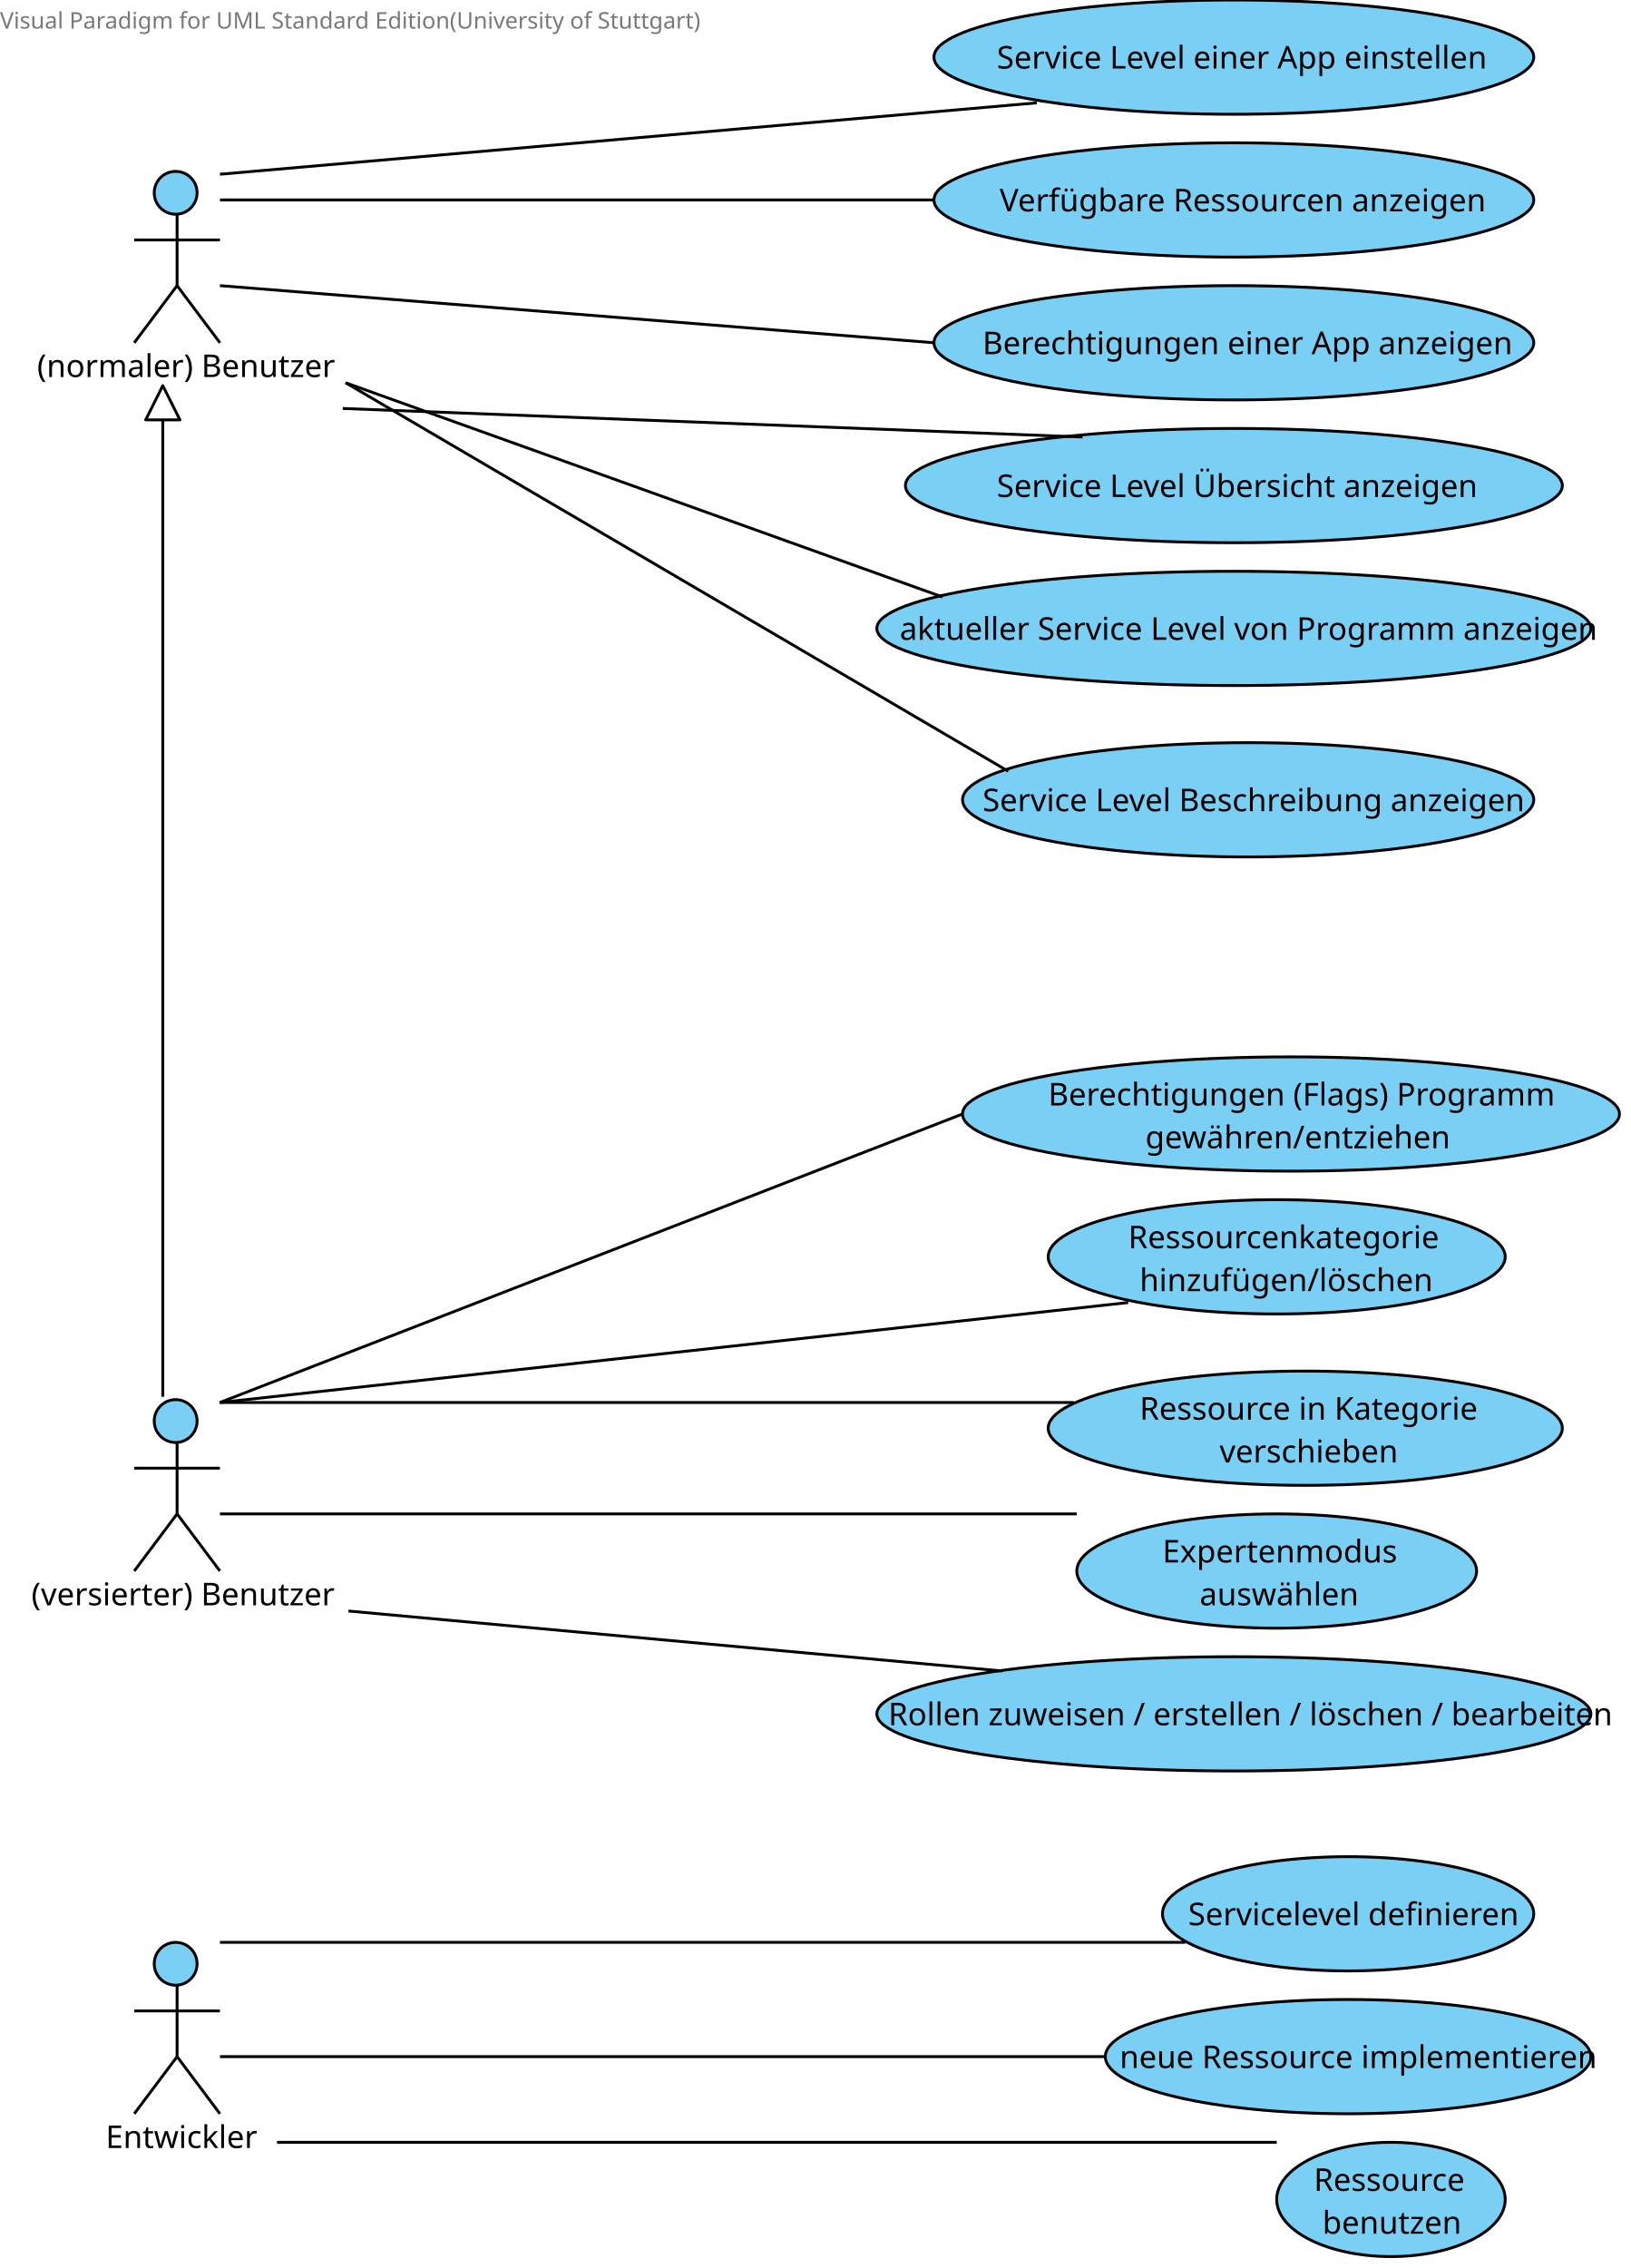
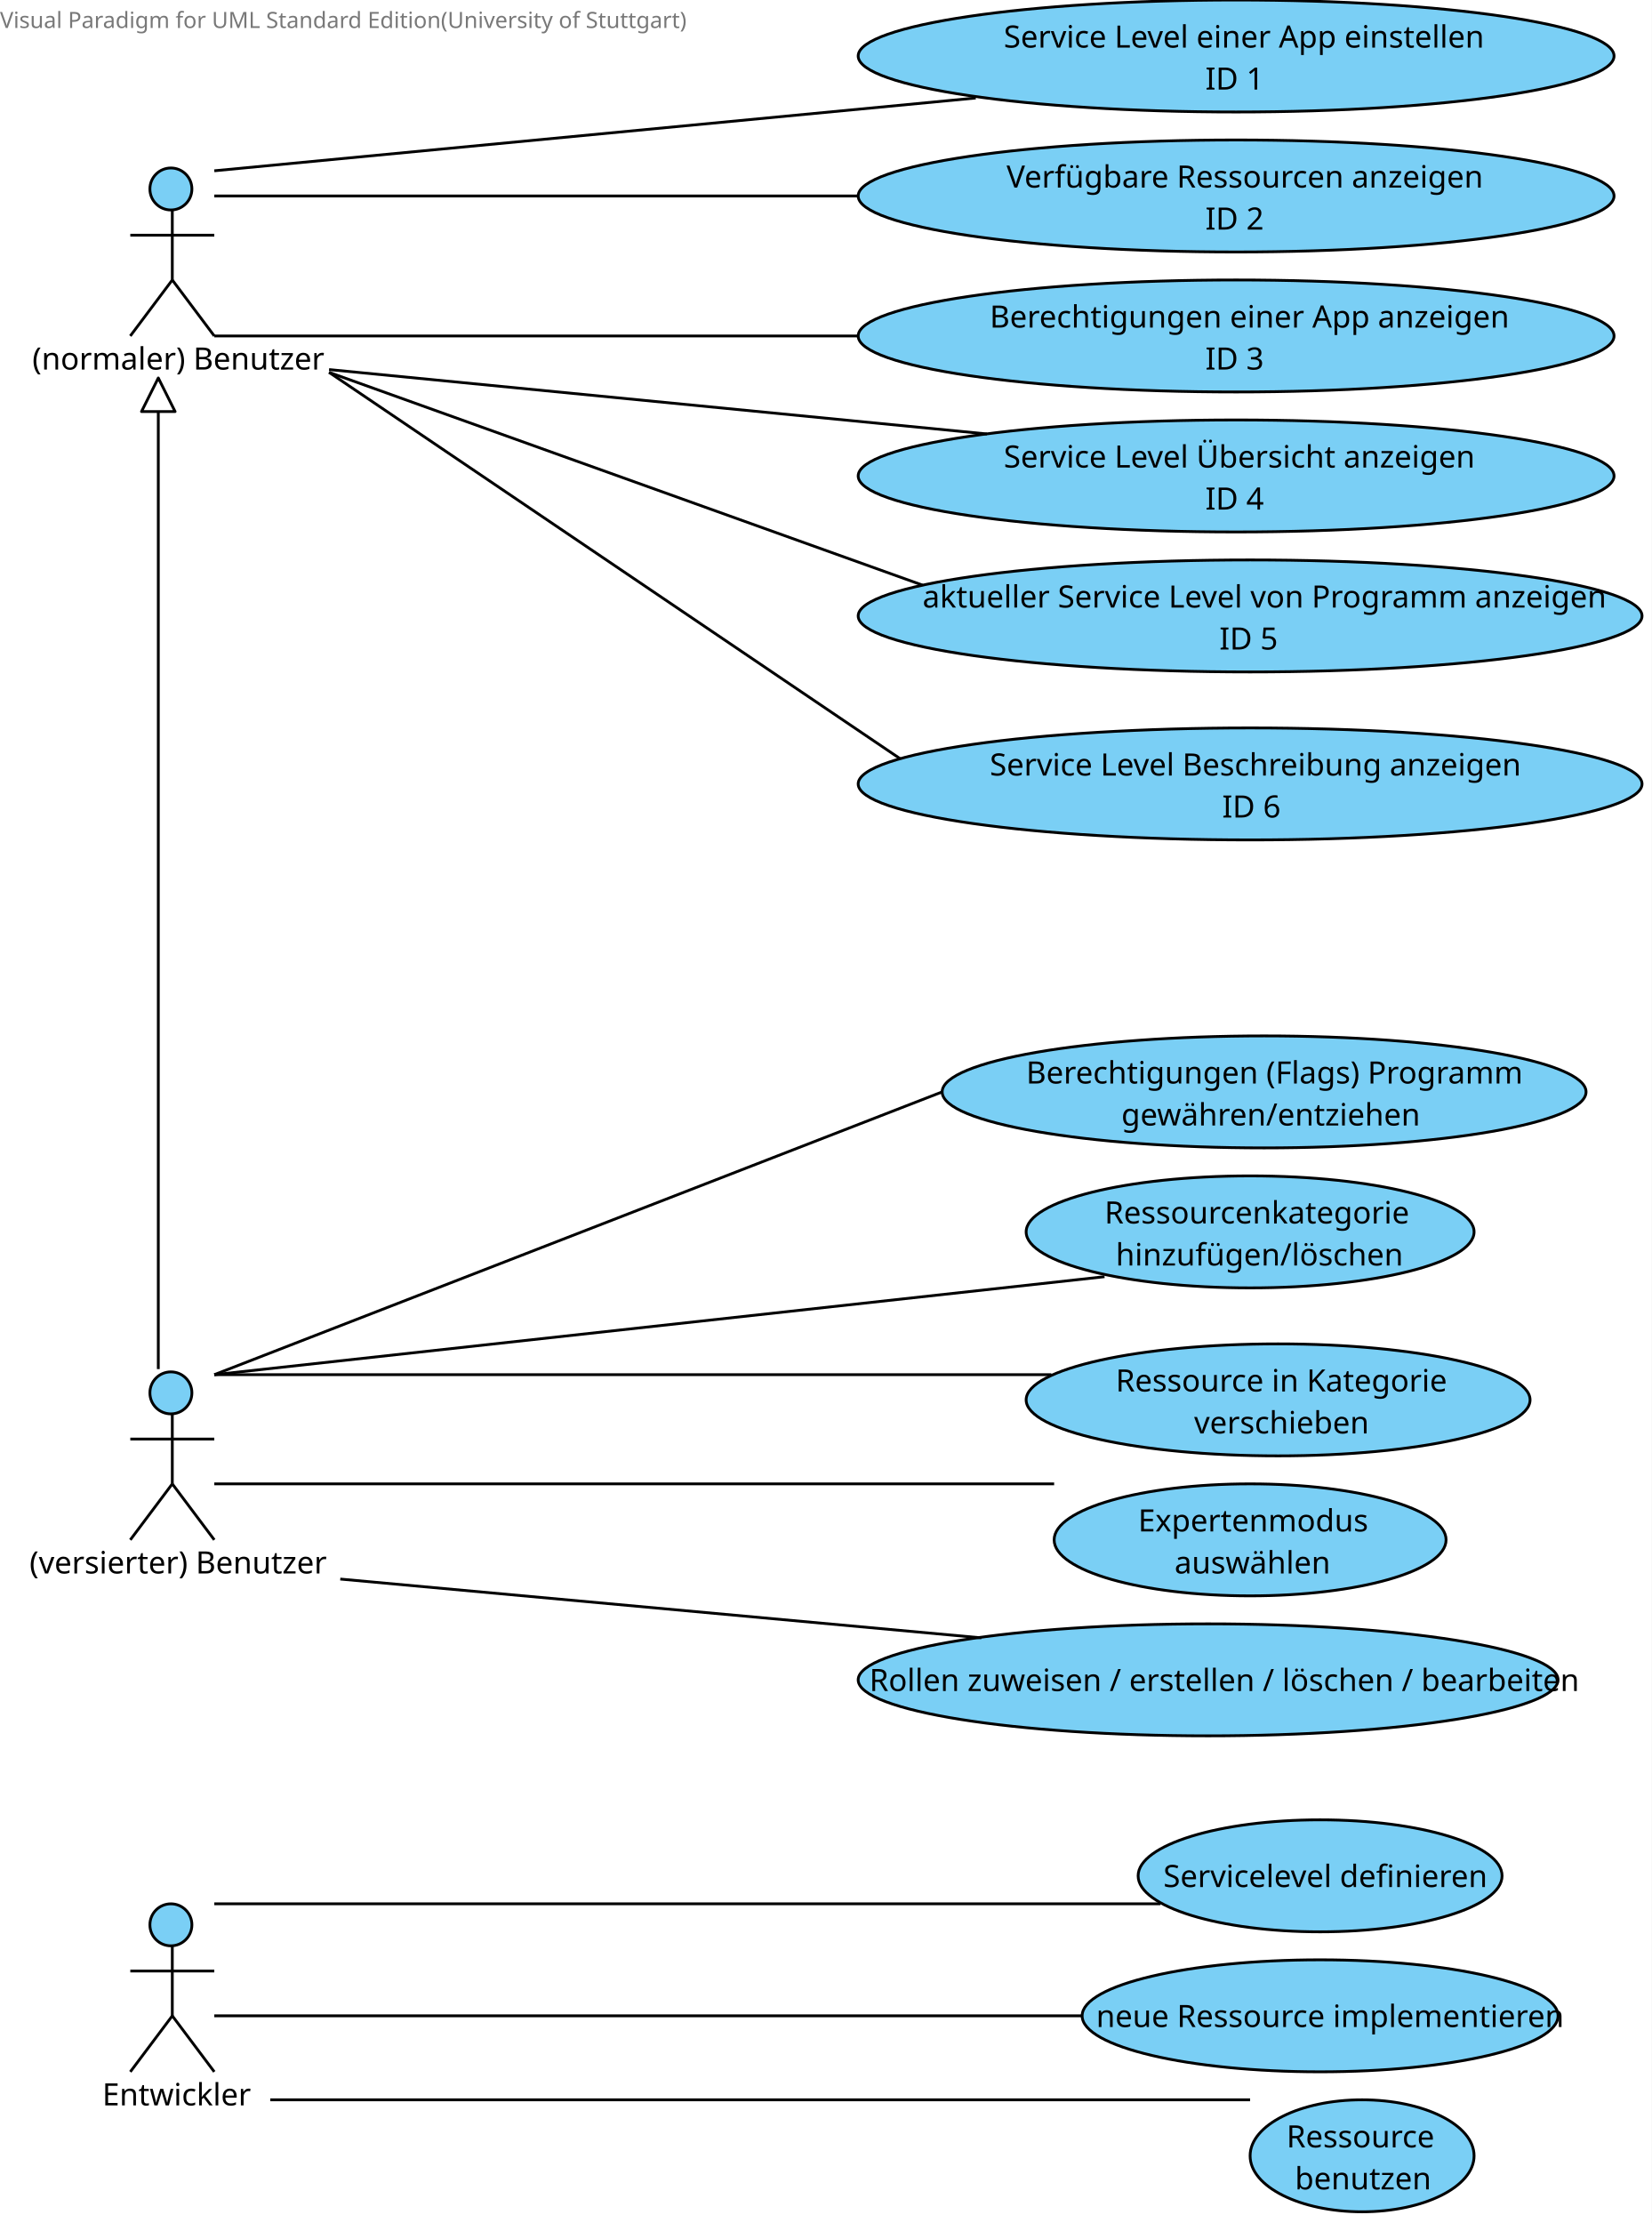
- <svg xmlns="http://www.w3.org/2000/svg" fill-opacity="0" color-rendering="auto" color-interpolation="auto" stroke="rgb(0,0,0)" text-rendering="auto" stroke-linecap="square" width="571" stroke-miterlimit="10" stroke-opacity="0" shape-rendering="auto" fill="rgb(0,0,0)" stroke-dasharray="none" font-weight="normal" stroke-width="1" height="794" font-family="'Dialog'" font-style="normal" stroke-linejoin="miter" font-size="12" stroke-dashoffset="0" image-rendering="auto">
+ <svg xmlns="http://www.w3.org/2000/svg" fill-opacity="0" color-rendering="auto" color-interpolation="auto" stroke="rgb(0,0,0)" text-rendering="auto" stroke-linecap="square" width="590" stroke-miterlimit="10" stroke-opacity="0" shape-rendering="auto" fill="rgb(0,0,0)" stroke-dasharray="none" font-weight="normal" stroke-width="1" height="794" font-family="'Dialog'" font-style="normal" stroke-linejoin="miter" font-size="12" stroke-dashoffset="0" image-rendering="auto">
  <defs id="genericDefs" />
  <g>
    <defs id="defs1">
      <clipPath clipPathUnits="userSpaceOnUse" id="clipPath1">
        <path d="M-7 -7 L41 -7 L41 71 L-7 71 L-7 -7 Z" />
      </clipPath>
      <clipPath clipPathUnits="userSpaceOnUse" id="clipPath2">
        <path d="M-7 -7 L241 -7 L241 51 L-7 51 L-7 -7 Z" />
      </clipPath>
      <clipPath clipPathUnits="userSpaceOnUse" id="clipPath3">
-         <path d="M-7 -7 L221 -7 L221 51 L-7 51 L-7 -7 Z" />
+         <path d="M-7 -7 L281 -7 L281 51 L-7 51 L-7 -7 Z" />
      </clipPath>
      <clipPath clipPathUnits="userSpaceOnUse" id="clipPath4">
        <path d="M-7 -7 L171 -7 L171 51 L-7 51 L-7 -7 Z" />
      </clipPath>
      <clipPath clipPathUnits="userSpaceOnUse" id="clipPath5">
        <path d="M-7 -7 L191 -7 L191 51 L-7 51 L-7 -7 Z" />
      </clipPath>
      <clipPath clipPathUnits="userSpaceOnUse" id="clipPath6">
        <path d="M-7 -7 L141 -7 L141 51 L-7 51 L-7 -7 Z" />
      </clipPath>
      <clipPath clipPathUnits="userSpaceOnUse" id="clipPath7">
        <path d="M-7 -7 L181 -7 L181 51 L-7 51 L-7 -7 Z" />
      </clipPath>
      <clipPath clipPathUnits="userSpaceOnUse" id="clipPath8">
        <path d="M-7 -7 L91 -7 L91 51 L-7 51 L-7 -7 Z" />
      </clipPath>
      <clipPath clipPathUnits="userSpaceOnUse" id="clipPath9">
        <path d="M-7 -7 L151 -7 L151 51 L-7 51 L-7 -7 Z" />
      </clipPath>
      <clipPath clipPathUnits="userSpaceOnUse" id="clipPath10">
        <path d="M-7 -7 L261 -7 L261 51 L-7 51 L-7 -7 Z" />
      </clipPath>
      <clipPath clipPathUnits="userSpaceOnUse" id="clipPath11">
-         <path d="M-7 -7 L211 -7 L211 51 L-7 51 L-7 -7 Z" />
+         <path d="M-7 -7 L291 -7 L291 51 L-7 51 L-7 -7 Z" />
      </clipPath>
      <clipPath clipPathUnits="userSpaceOnUse" id="clipPath12">
-         <path d="M-200 -40 L400 -40 L400 80 L-200 80 L-200 -40 Z" />
+         <path d="M-280 -40 L560 -40 L560 80 L-280 80 L-280 -40 Z" />
      </clipPath>
      <clipPath clipPathUnits="userSpaceOnUse" id="clipPath13">
        <path d="M-250 -40 L500 -40 L500 80 L-250 80 L-250 -40 Z" />
      </clipPath>
      <clipPath clipPathUnits="userSpaceOnUse" id="clipPath14">
-         <path d="M-210 -40 L420 -40 L420 80 L-210 80 L-210 -40 Z" />
+         <path d="M-270 -40 L540 -40 L540 80 L-270 80 L-270 -40 Z" />
      </clipPath>
      <clipPath clipPathUnits="userSpaceOnUse" id="clipPath15">
        <path d="M-140 -40 L280 -40 L280 80 L-140 80 L-140 -40 Z" />
      </clipPath>
      <clipPath clipPathUnits="userSpaceOnUse" id="clipPath16">
        <path d="M-80 -40 L160 -40 L160 80 L-80 80 L-80 -40 Z" />
      </clipPath>
      <clipPath clipPathUnits="userSpaceOnUse" id="clipPath17">
        <path d="M-170 -40 L340 -40 L340 80 L-170 80 L-170 -40 Z" />
      </clipPath>
      <clipPath clipPathUnits="userSpaceOnUse" id="clipPath18">
        <path d="M-130 -40 L260 -40 L260 80 L-130 80 L-130 -40 Z" />
      </clipPath>
      <clipPath clipPathUnits="userSpaceOnUse" id="clipPath19">
        <path d="M-180 -40 L360 -40 L360 80 L-180 80 L-180 -40 Z" />
      </clipPath>
      <clipPath clipPathUnits="userSpaceOnUse" id="clipPath20">
        <path d="M-160 -40 L320 -40 L320 80 L-160 80 L-160 -40 Z" />
      </clipPath>
      <clipPath clipPathUnits="userSpaceOnUse" id="clipPath21">
        <path d="M-230 -40 L460 -40 L460 80 L-230 80 L-230 -40 Z" />
      </clipPath>
      <clipPath clipPathUnits="userSpaceOnUse" id="clipPath22">
        <path d="M-120 -15 L240 -15 L240 30 L-120 30 L-120 -15 Z" />
      </clipPath>
      <clipPath clipPathUnits="userSpaceOnUse" id="clipPath23">
        <path d="M-70 -15 L140 -15 L140 30 L-70 30 L-70 -15 Z" />
      </clipPath>
      <clipPath clipPathUnits="userSpaceOnUse" id="clipPath24">
        <path d="M-116 -15 L232 -15 L232 30 L-116 30 L-116 -15 Z" />
      </clipPath>
      <clipPath clipPathUnits="userSpaceOnUse" id="clipPath25">
        <path d="M0 0 L364 0 L364 205 L0 205 L0 0 Z" />
      </clipPath>
      <clipPath clipPathUnits="userSpaceOnUse" id="clipPath26">
-         <path d="M0 0 L354 0 L354 124 L0 124 L0 0 Z" />
+         <path d="M0 0 L324 0 L324 95 L0 95 L0 0 Z" />
      </clipPath>
      <clipPath clipPathUnits="userSpaceOnUse" id="clipPath27">
-         <path d="M0 0 L429 0 L429 181 L0 181 L0 0 Z" />
+         <path d="M0 0 L329 0 L329 118 L0 118 L0 0 Z" />
      </clipPath>
      <clipPath clipPathUnits="userSpaceOnUse" id="clipPath28">
        <path d="M0 0 L422 0 L422 139 L0 139 L0 0 Z" />
      </clipPath>
      <clipPath clipPathUnits="userSpaceOnUse" id="clipPath29">
        <path d="M0 0 L403 0 L403 104 L0 104 L0 0 Z" />
      </clipPath>
      <clipPath clipPathUnits="userSpaceOnUse" id="clipPath30">
        <path d="M0 0 L442 0 L442 104 L0 104 L0 0 Z" />
      </clipPath>
      <clipPath clipPathUnits="userSpaceOnUse" id="clipPath31">
        <path d="M0 0 L414 0 L414 104 L0 104 L0 0 Z" />
      </clipPath>
      <clipPath clipPathUnits="userSpaceOnUse" id="clipPath32">
        <path d="M0 0 L454 0 L454 104 L0 104 L0 0 Z" />
      </clipPath>
      <clipPath clipPathUnits="userSpaceOnUse" id="clipPath33">
        <path d="M0 0 L404 0 L404 104 L0 104 L0 0 Z" />
      </clipPath>
      <clipPath clipPathUnits="userSpaceOnUse" id="clipPath34">
-         <path d="M0 0 L390 0 L390 129 L0 129 L0 0 Z" />
+         <path d="M0 0 L367 0 L367 120 L0 120 L0 0 Z" />
      </clipPath>
      <clipPath clipPathUnits="userSpaceOnUse" id="clipPath35">
-         <path d="M0 0 L354 0 L354 104 L0 104 L0 0 Z" />
+         <path d="M0 0 L325 0 L325 95 L0 95 L0 0 Z" />
      </clipPath>
      <clipPath clipPathUnits="userSpaceOnUse" id="clipPath36">
        <path d="M0 0 L333 0 L333 125 L0 125 L0 0 Z" />
      </clipPath>
      <clipPath clipPathUnits="userSpaceOnUse" id="clipPath37">
        <path d="M0 0 L104 0 L104 458 L0 458 L0 0 Z" />
      </clipPath>
      <clipPath clipPathUnits="userSpaceOnUse" id="clipPath38">
-         <path d="M0 0 L313 0 L313 179 L0 179 L0 0 Z" />
+         <path d="M0 0 L307 0 L307 170 L0 170 L0 0 Z" />
      </clipPath>
      <clipPath clipPathUnits="userSpaceOnUse" id="clipPath39">
-         <path d="M0 0 L336 0 L336 240 L0 240 L0 0 Z" />
+         <path d="M0 0 L299 0 L299 232 L0 232 L0 0 Z" />
      </clipPath>
    </defs>
    <g fill="white" text-rendering="geometricPrecision" fill-opacity="1" stroke-opacity="1" stroke="white">
-       <rect x="0" width="571" height="794" y="0" stroke="none" />
-     </g>
-     <g font-size="11" transform="translate(47,60)" fill-opacity="1" fill="rgb(122,207,245)" text-rendering="geometricPrecision" font-family="sans-serif" stroke="rgb(122,207,245)" stroke-opacity="1">
+       <rect x="0" width="590" height="794" y="0" stroke="none" />
+     </g>
+     <g font-size="11" transform="translate(46.5455,60)" fill-opacity="1" fill="rgb(122,207,245)" text-rendering="geometricPrecision" font-family="sans-serif" stroke="rgb(122,207,245)" stroke-opacity="1">
      <circle r="7.5" clip-path="url(#clipPath1)" cx="14.5" cy="7.5" stroke="none" />
    </g>
-     <g font-size="11" stroke-linecap="butt" transform="translate(47,60)" fill-opacity="1" fill="black" text-rendering="geometricPrecision" font-family="sans-serif" stroke-linejoin="round" stroke="black" stroke-opacity="1" stroke-miterlimit="0">
+     <g font-size="11" stroke-linecap="butt" transform="translate(46.5455,60)" fill-opacity="1" fill="black" text-rendering="geometricPrecision" font-family="sans-serif" stroke-linejoin="round" stroke="black" stroke-opacity="1" stroke-miterlimit="0">
      <circle fill="none" r="7.5" clip-path="url(#clipPath1)" cx="14.5" cy="7.5" />
      <line y2="40" fill="none" x1="15" clip-path="url(#clipPath1)" x2="15" y1="15" />
      <line y2="24" fill="none" x1="0" clip-path="url(#clipPath1)" x2="30" y1="24" />
      <line y2="60" fill="none" x1="15" clip-path="url(#clipPath1)" x2="0" y1="40" />
      <line y2="60" fill="none" x1="15" clip-path="url(#clipPath1)" x2="30" y1="40" />
    </g>
-     <g font-size="11" transform="translate(47,680)" fill-opacity="1" fill="rgb(122,207,245)" text-rendering="geometricPrecision" font-family="sans-serif" stroke="rgb(122,207,245)" stroke-opacity="1">
+     <g font-size="11" transform="translate(46.5455,680)" fill-opacity="1" fill="rgb(122,207,245)" text-rendering="geometricPrecision" font-family="sans-serif" stroke="rgb(122,207,245)" stroke-opacity="1">
      <circle r="7.5" clip-path="url(#clipPath1)" cx="14.5" cy="7.5" stroke="none" />
    </g>
-     <g font-size="11" stroke-linecap="butt" transform="translate(47,680)" fill-opacity="1" fill="black" text-rendering="geometricPrecision" font-family="sans-serif" stroke-linejoin="round" stroke="black" stroke-opacity="1" stroke-miterlimit="0">
+     <g font-size="11" stroke-linecap="butt" transform="translate(46.5455,680)" fill-opacity="1" fill="black" text-rendering="geometricPrecision" font-family="sans-serif" stroke-linejoin="round" stroke="black" stroke-opacity="1" stroke-miterlimit="0">
      <circle fill="none" r="7.5" clip-path="url(#clipPath1)" cx="14.5" cy="7.5" />
      <line y2="40" fill="none" x1="15" clip-path="url(#clipPath1)" x2="15" y1="15" />
      <line y2="24" fill="none" x1="0" clip-path="url(#clipPath1)" x2="30" y1="24" />
      <line y2="60" fill="none" x1="15" clip-path="url(#clipPath1)" x2="0" y1="40" />
      <line y2="60" fill="none" x1="15" clip-path="url(#clipPath1)" x2="30" y1="40" />
    </g>
-     <g font-size="11" transform="translate(47,490)" fill-opacity="1" fill="rgb(122,207,245)" text-rendering="geometricPrecision" font-family="sans-serif" stroke="rgb(122,207,245)" stroke-opacity="1">
+     <g font-size="11" transform="translate(46.5455,490)" fill-opacity="1" fill="rgb(122,207,245)" text-rendering="geometricPrecision" font-family="sans-serif" stroke="rgb(122,207,245)" stroke-opacity="1">
      <circle r="7.5" clip-path="url(#clipPath1)" cx="14.5" cy="7.5" stroke="none" />
    </g>
-     <g font-size="11" stroke-linecap="butt" transform="translate(47,490)" fill-opacity="1" fill="black" text-rendering="geometricPrecision" font-family="sans-serif" stroke-linejoin="round" stroke="black" stroke-opacity="1" stroke-miterlimit="0">
+     <g font-size="11" stroke-linecap="butt" transform="translate(46.5455,490)" fill-opacity="1" fill="black" text-rendering="geometricPrecision" font-family="sans-serif" stroke-linejoin="round" stroke="black" stroke-opacity="1" stroke-miterlimit="0">
      <circle fill="none" r="7.5" clip-path="url(#clipPath1)" cx="14.5" cy="7.5" />
      <line y2="40" fill="none" x1="15" clip-path="url(#clipPath1)" x2="15" y1="15" />
      <line y2="24" fill="none" x1="0" clip-path="url(#clipPath1)" x2="30" y1="24" />
      <line y2="60" fill="none" x1="15" clip-path="url(#clipPath1)" x2="0" y1="40" />
      <line y2="60" fill="none" x1="15" clip-path="url(#clipPath1)" x2="30" y1="40" />
    </g>
-     <g font-size="11" transform="translate(337,370)" fill-opacity="1" fill="rgb(122,207,245)" text-rendering="geometricPrecision" font-family="sans-serif" stroke="rgb(122,207,245)" stroke-opacity="1">
+     <g font-size="11" transform="translate(336.5455,370)" fill-opacity="1" fill="rgb(122,207,245)" text-rendering="geometricPrecision" font-family="sans-serif" stroke="rgb(122,207,245)" stroke-opacity="1">
      <ellipse rx="115" ry="20" clip-path="url(#clipPath2)" cx="115" cy="20" stroke="none" />
    </g>
-     <g font-size="11" stroke-linecap="butt" transform="translate(337,370)" fill-opacity="1" fill="black" text-rendering="geometricPrecision" font-family="sans-serif" stroke-linejoin="round" stroke="black" stroke-opacity="1" stroke-miterlimit="0">
+     <g font-size="11" stroke-linecap="butt" transform="translate(336.5455,370)" fill-opacity="1" fill="black" text-rendering="geometricPrecision" font-family="sans-serif" stroke-linejoin="round" stroke="black" stroke-opacity="1" stroke-miterlimit="0">
      <ellipse rx="115" fill="none" ry="20" clip-path="url(#clipPath2)" cx="115" cy="20" />
    </g>
-     <g font-size="11" transform="translate(327,100)" fill-opacity="1" fill="rgb(122,207,245)" text-rendering="geometricPrecision" font-family="sans-serif" stroke="rgb(122,207,245)" stroke-opacity="1">
-       <ellipse rx="105" ry="20" clip-path="url(#clipPath3)" cx="105" cy="20" stroke="none" />
-     </g>
-     <g font-size="11" stroke-linecap="butt" transform="translate(327,100)" fill-opacity="1" fill="black" text-rendering="geometricPrecision" font-family="sans-serif" stroke-linejoin="round" stroke="black" stroke-opacity="1" stroke-miterlimit="0">
-       <ellipse rx="105" fill="none" ry="20" clip-path="url(#clipPath3)" cx="105" cy="20" />
-     </g>
-     <g font-size="11" transform="translate(317,150)" fill-opacity="1" fill="rgb(122,207,245)" text-rendering="geometricPrecision" font-family="sans-serif" stroke="rgb(122,207,245)" stroke-opacity="1">
-       <ellipse rx="115" ry="20" clip-path="url(#clipPath2)" cx="115" cy="20" stroke="none" />
-     </g>
-     <g font-size="11" stroke-linecap="butt" transform="translate(317,150)" fill-opacity="1" fill="black" text-rendering="geometricPrecision" font-family="sans-serif" stroke-linejoin="round" stroke="black" stroke-opacity="1" stroke-miterlimit="0">
-       <ellipse rx="115" fill="none" ry="20" clip-path="url(#clipPath2)" cx="115" cy="20" />
-     </g>
-     <g font-size="11" transform="translate(367,420)" fill-opacity="1" fill="rgb(122,207,245)" text-rendering="geometricPrecision" font-family="sans-serif" stroke="rgb(122,207,245)" stroke-opacity="1">
+     <g font-size="11" transform="translate(306.5455,100)" fill-opacity="1" fill="rgb(122,207,245)" text-rendering="geometricPrecision" font-family="sans-serif" stroke="rgb(122,207,245)" stroke-opacity="1">
+       <ellipse rx="135" ry="20" clip-path="url(#clipPath3)" cx="135" cy="20" stroke="none" />
+     </g>
+     <g font-size="11" stroke-linecap="butt" transform="translate(306.5455,100)" fill-opacity="1" fill="black" text-rendering="geometricPrecision" font-family="sans-serif" stroke-linejoin="round" stroke="black" stroke-opacity="1" stroke-miterlimit="0">
+       <ellipse rx="135" fill="none" ry="20" clip-path="url(#clipPath3)" cx="135" cy="20" />
+     </g>
+     <g font-size="11" transform="translate(306.5455,150)" fill-opacity="1" fill="rgb(122,207,245)" text-rendering="geometricPrecision" font-family="sans-serif" stroke="rgb(122,207,245)" stroke-opacity="1">
+       <ellipse rx="135" ry="20" clip-path="url(#clipPath3)" cx="135" cy="20" stroke="none" />
+     </g>
+     <g font-size="11" stroke-linecap="butt" transform="translate(306.5455,150)" fill-opacity="1" fill="black" text-rendering="geometricPrecision" font-family="sans-serif" stroke-linejoin="round" stroke="black" stroke-opacity="1" stroke-miterlimit="0">
+       <ellipse rx="135" fill="none" ry="20" clip-path="url(#clipPath3)" cx="135" cy="20" />
+     </g>
+     <g font-size="11" transform="translate(366.5455,420)" fill-opacity="1" fill="rgb(122,207,245)" text-rendering="geometricPrecision" font-family="sans-serif" stroke="rgb(122,207,245)" stroke-opacity="1">
      <ellipse rx="80" ry="20" clip-path="url(#clipPath4)" cx="80" cy="20" stroke="none" />
    </g>
-     <g font-size="11" stroke-linecap="butt" transform="translate(367,420)" fill-opacity="1" fill="black" text-rendering="geometricPrecision" font-family="sans-serif" stroke-linejoin="round" stroke="black" stroke-opacity="1" stroke-miterlimit="0">
+     <g font-size="11" stroke-linecap="butt" transform="translate(366.5455,420)" fill-opacity="1" fill="black" text-rendering="geometricPrecision" font-family="sans-serif" stroke-linejoin="round" stroke="black" stroke-opacity="1" stroke-miterlimit="0">
      <ellipse rx="80" fill="none" ry="20" clip-path="url(#clipPath4)" cx="80" cy="20" />
    </g>
-     <g font-size="11" transform="translate(367,480)" fill-opacity="1" fill="rgb(122,207,245)" text-rendering="geometricPrecision" font-family="sans-serif" stroke="rgb(122,207,245)" stroke-opacity="1">
+     <g font-size="11" transform="translate(366.5455,480)" fill-opacity="1" fill="rgb(122,207,245)" text-rendering="geometricPrecision" font-family="sans-serif" stroke="rgb(122,207,245)" stroke-opacity="1">
      <ellipse rx="90" ry="20" clip-path="url(#clipPath5)" cx="90" cy="20" stroke="none" />
    </g>
-     <g font-size="11" stroke-linecap="butt" transform="translate(367,480)" fill-opacity="1" fill="black" text-rendering="geometricPrecision" font-family="sans-serif" stroke-linejoin="round" stroke="black" stroke-opacity="1" stroke-miterlimit="0">
+     <g font-size="11" stroke-linecap="butt" transform="translate(366.5455,480)" fill-opacity="1" fill="black" text-rendering="geometricPrecision" font-family="sans-serif" stroke-linejoin="round" stroke="black" stroke-opacity="1" stroke-miterlimit="0">
      <ellipse rx="90" fill="none" ry="20" clip-path="url(#clipPath5)" cx="90" cy="20" />
    </g>
-     <g font-size="11" transform="translate(407,650)" fill-opacity="1" fill="rgb(122,207,245)" text-rendering="geometricPrecision" font-family="sans-serif" stroke="rgb(122,207,245)" stroke-opacity="1">
+     <g font-size="11" transform="translate(406.5455,650)" fill-opacity="1" fill="rgb(122,207,245)" text-rendering="geometricPrecision" font-family="sans-serif" stroke="rgb(122,207,245)" stroke-opacity="1">
      <ellipse rx="65" ry="20" clip-path="url(#clipPath6)" cx="65" cy="20" stroke="none" />
    </g>
-     <g font-size="11" stroke-linecap="butt" transform="translate(407,650)" fill-opacity="1" fill="black" text-rendering="geometricPrecision" font-family="sans-serif" stroke-linejoin="round" stroke="black" stroke-opacity="1" stroke-miterlimit="0">
+     <g font-size="11" stroke-linecap="butt" transform="translate(406.5455,650)" fill-opacity="1" fill="black" text-rendering="geometricPrecision" font-family="sans-serif" stroke-linejoin="round" stroke="black" stroke-opacity="1" stroke-miterlimit="0">
      <ellipse rx="65" fill="none" ry="20" clip-path="url(#clipPath6)" cx="65" cy="20" />
    </g>
-     <g font-size="11" transform="translate(387,700)" fill-opacity="1" fill="rgb(122,207,245)" text-rendering="geometricPrecision" font-family="sans-serif" stroke="rgb(122,207,245)" stroke-opacity="1">
+     <g font-size="11" transform="translate(386.5455,700)" fill-opacity="1" fill="rgb(122,207,245)" text-rendering="geometricPrecision" font-family="sans-serif" stroke="rgb(122,207,245)" stroke-opacity="1">
      <ellipse rx="85" ry="20" clip-path="url(#clipPath7)" cx="85" cy="20" stroke="none" />
    </g>
-     <g font-size="11" stroke-linecap="butt" transform="translate(387,700)" fill-opacity="1" fill="black" text-rendering="geometricPrecision" font-family="sans-serif" stroke-linejoin="round" stroke="black" stroke-opacity="1" stroke-miterlimit="0">
+     <g font-size="11" stroke-linecap="butt" transform="translate(386.5455,700)" fill-opacity="1" fill="black" text-rendering="geometricPrecision" font-family="sans-serif" stroke-linejoin="round" stroke="black" stroke-opacity="1" stroke-miterlimit="0">
      <ellipse rx="85" fill="none" ry="20" clip-path="url(#clipPath7)" cx="85" cy="20" />
    </g>
-     <g font-size="11" transform="translate(447,750)" fill-opacity="1" fill="rgb(122,207,245)" text-rendering="geometricPrecision" font-family="sans-serif" stroke="rgb(122,207,245)" stroke-opacity="1">
+     <g font-size="11" transform="translate(446.5455,750)" fill-opacity="1" fill="rgb(122,207,245)" text-rendering="geometricPrecision" font-family="sans-serif" stroke="rgb(122,207,245)" stroke-opacity="1">
      <ellipse rx="40" ry="20" clip-path="url(#clipPath8)" cx="40" cy="20" stroke="none" />
    </g>
-     <g font-size="11" stroke-linecap="butt" transform="translate(447,750)" fill-opacity="1" fill="black" text-rendering="geometricPrecision" font-family="sans-serif" stroke-linejoin="round" stroke="black" stroke-opacity="1" stroke-miterlimit="0">
+     <g font-size="11" stroke-linecap="butt" transform="translate(446.5455,750)" fill-opacity="1" fill="black" text-rendering="geometricPrecision" font-family="sans-serif" stroke-linejoin="round" stroke="black" stroke-opacity="1" stroke-miterlimit="0">
      <ellipse rx="40" fill="none" ry="20" clip-path="url(#clipPath8)" cx="40" cy="20" />
    </g>
-     <g font-size="11" transform="translate(377,530)" fill-opacity="1" fill="rgb(122,207,245)" text-rendering="geometricPrecision" font-family="sans-serif" stroke="rgb(122,207,245)" stroke-opacity="1">
+     <g font-size="11" transform="translate(376.5455,530)" fill-opacity="1" fill="rgb(122,207,245)" text-rendering="geometricPrecision" font-family="sans-serif" stroke="rgb(122,207,245)" stroke-opacity="1">
      <ellipse rx="70" ry="20" clip-path="url(#clipPath9)" cx="70" cy="20" stroke="none" />
    </g>
-     <g font-size="11" stroke-linecap="butt" transform="translate(377,530)" fill-opacity="1" fill="black" text-rendering="geometricPrecision" font-family="sans-serif" stroke-linejoin="round" stroke="black" stroke-opacity="1" stroke-miterlimit="0">
+     <g font-size="11" stroke-linecap="butt" transform="translate(376.5455,530)" fill-opacity="1" fill="black" text-rendering="geometricPrecision" font-family="sans-serif" stroke-linejoin="round" stroke="black" stroke-opacity="1" stroke-miterlimit="0">
      <ellipse rx="70" fill="none" ry="20" clip-path="url(#clipPath9)" cx="70" cy="20" />
    </g>
-     <g font-size="11" transform="translate(327,0)" fill-opacity="1" fill="rgb(122,207,245)" text-rendering="geometricPrecision" font-family="sans-serif" stroke="rgb(122,207,245)" stroke-opacity="1">
-       <ellipse rx="105" ry="20" clip-path="url(#clipPath3)" cx="105" cy="20" stroke="none" />
-     </g>
-     <g font-size="11" stroke-linecap="butt" transform="translate(327,0)" fill-opacity="1" fill="black" text-rendering="geometricPrecision" font-family="sans-serif" stroke-linejoin="round" stroke="black" stroke-opacity="1" stroke-miterlimit="0">
-       <ellipse rx="105" fill="none" ry="20" clip-path="url(#clipPath3)" cx="105" cy="20" />
-     </g>
-     <g font-size="11" transform="translate(327,50)" fill-opacity="1" fill="rgb(122,207,245)" text-rendering="geometricPrecision" font-family="sans-serif" stroke="rgb(122,207,245)" stroke-opacity="1">
-       <ellipse rx="105" ry="20" clip-path="url(#clipPath3)" cx="105" cy="20" stroke="none" />
-     </g>
-     <g font-size="11" stroke-linecap="butt" transform="translate(327,50)" fill-opacity="1" fill="black" text-rendering="geometricPrecision" font-family="sans-serif" stroke-linejoin="round" stroke="black" stroke-opacity="1" stroke-miterlimit="0">
-       <ellipse rx="105" fill="none" ry="20" clip-path="url(#clipPath3)" cx="105" cy="20" />
-     </g>
-     <g font-size="11" transform="translate(307,580)" fill-opacity="1" fill="rgb(122,207,245)" text-rendering="geometricPrecision" font-family="sans-serif" stroke="rgb(122,207,245)" stroke-opacity="1">
+     <g font-size="11" transform="translate(306.5455,0)" fill-opacity="1" fill="rgb(122,207,245)" text-rendering="geometricPrecision" font-family="sans-serif" stroke="rgb(122,207,245)" stroke-opacity="1">
+       <ellipse rx="135" ry="20" clip-path="url(#clipPath3)" cx="135" cy="20" stroke="none" />
+     </g>
+     <g font-size="11" stroke-linecap="butt" transform="translate(306.5455,0)" fill-opacity="1" fill="black" text-rendering="geometricPrecision" font-family="sans-serif" stroke-linejoin="round" stroke="black" stroke-opacity="1" stroke-miterlimit="0">
+       <ellipse rx="135" fill="none" ry="20" clip-path="url(#clipPath3)" cx="135" cy="20" />
+     </g>
+     <g font-size="11" transform="translate(306.5455,50)" fill-opacity="1" fill="rgb(122,207,245)" text-rendering="geometricPrecision" font-family="sans-serif" stroke="rgb(122,207,245)" stroke-opacity="1">
+       <ellipse rx="135" ry="20" clip-path="url(#clipPath3)" cx="135" cy="20" stroke="none" />
+     </g>
+     <g font-size="11" stroke-linecap="butt" transform="translate(306.5455,50)" fill-opacity="1" fill="black" text-rendering="geometricPrecision" font-family="sans-serif" stroke-linejoin="round" stroke="black" stroke-opacity="1" stroke-miterlimit="0">
+       <ellipse rx="135" fill="none" ry="20" clip-path="url(#clipPath3)" cx="135" cy="20" />
+     </g>
+     <g font-size="11" transform="translate(306.5455,580)" fill-opacity="1" fill="rgb(122,207,245)" text-rendering="geometricPrecision" font-family="sans-serif" stroke="rgb(122,207,245)" stroke-opacity="1">
      <ellipse rx="125" ry="20" clip-path="url(#clipPath10)" cx="125" cy="20" stroke="none" />
    </g>
-     <g font-size="11" stroke-linecap="butt" transform="translate(307,580)" fill-opacity="1" fill="black" text-rendering="geometricPrecision" font-family="sans-serif" stroke-linejoin="round" stroke="black" stroke-opacity="1" stroke-miterlimit="0">
+     <g font-size="11" stroke-linecap="butt" transform="translate(306.5455,580)" fill-opacity="1" fill="black" text-rendering="geometricPrecision" font-family="sans-serif" stroke-linejoin="round" stroke="black" stroke-opacity="1" stroke-miterlimit="0">
      <ellipse rx="125" fill="none" ry="20" clip-path="url(#clipPath10)" cx="125" cy="20" />
    </g>
-     <g font-size="11" transform="translate(307,200)" fill-opacity="1" fill="rgb(122,207,245)" text-rendering="geometricPrecision" font-family="sans-serif" stroke="rgb(122,207,245)" stroke-opacity="1">
-       <ellipse rx="125" ry="20" clip-path="url(#clipPath10)" cx="125" cy="20" stroke="none" />
-     </g>
-     <g font-size="11" stroke-linecap="butt" transform="translate(307,200)" fill-opacity="1" fill="black" text-rendering="geometricPrecision" font-family="sans-serif" stroke-linejoin="round" stroke="black" stroke-opacity="1" stroke-miterlimit="0">
-       <ellipse rx="125" fill="none" ry="20" clip-path="url(#clipPath10)" cx="125" cy="20" />
-     </g>
-     <g font-size="11" transform="translate(337,260)" fill-opacity="1" fill="rgb(122,207,245)" text-rendering="geometricPrecision" font-family="sans-serif" stroke="rgb(122,207,245)" stroke-opacity="1">
-       <ellipse rx="100" ry="20" clip-path="url(#clipPath11)" cx="100" cy="20" stroke="none" />
-     </g>
-     <g font-size="11" stroke-linecap="butt" transform="translate(337,260)" fill-opacity="1" fill="black" text-rendering="geometricPrecision" font-family="sans-serif" stroke-linejoin="round" stroke="black" stroke-opacity="1" stroke-miterlimit="0">
-       <ellipse rx="100" fill="none" ry="20" clip-path="url(#clipPath11)" cx="100" cy="20" />
-     </g>
-     <g font-size="11" transform="translate(337,260)" fill-opacity="1" fill="black" text-rendering="geometricPrecision" font-family="sans-serif" stroke="black" stroke-opacity="1">
-       <text x="7" xml:space="preserve" y="24" clip-path="url(#clipPath12)" stroke="none">Service Level Beschreibung anzeigen</text>
-     </g>
-     <g font-size="11" transform="translate(307,200)" fill-opacity="1" fill="black" text-rendering="geometricPrecision" font-family="sans-serif" stroke="black" stroke-opacity="1">
-       <text x="8" xml:space="preserve" y="24" clip-path="url(#clipPath13)" stroke="none">aktueller Service Level von Programm anzeigen</text>
-     </g>
-     <g font-size="11" transform="translate(307,580)" fill-opacity="1" fill="black" text-rendering="geometricPrecision" font-family="sans-serif" stroke="black" stroke-opacity="1">
+     <g font-size="11" transform="translate(306.5455,200)" fill-opacity="1" fill="rgb(122,207,245)" text-rendering="geometricPrecision" font-family="sans-serif" stroke="rgb(122,207,245)" stroke-opacity="1">
+       <ellipse rx="140" ry="20" clip-path="url(#clipPath11)" cx="140" cy="20" stroke="none" />
+     </g>
+     <g font-size="11" stroke-linecap="butt" transform="translate(306.5455,200)" fill-opacity="1" fill="black" text-rendering="geometricPrecision" font-family="sans-serif" stroke-linejoin="round" stroke="black" stroke-opacity="1" stroke-miterlimit="0">
+       <ellipse rx="140" fill="none" ry="20" clip-path="url(#clipPath11)" cx="140" cy="20" />
+     </g>
+     <g font-size="11" transform="translate(306.5455,260)" fill-opacity="1" fill="rgb(122,207,245)" text-rendering="geometricPrecision" font-family="sans-serif" stroke="rgb(122,207,245)" stroke-opacity="1">
+       <ellipse rx="140" ry="20" clip-path="url(#clipPath11)" cx="140" cy="20" stroke="none" />
+     </g>
+     <g font-size="11" stroke-linecap="butt" transform="translate(306.5455,260)" fill-opacity="1" fill="black" text-rendering="geometricPrecision" font-family="sans-serif" stroke-linejoin="round" stroke="black" stroke-opacity="1" stroke-miterlimit="0">
+       <ellipse rx="140" fill="none" ry="20" clip-path="url(#clipPath11)" cx="140" cy="20" />
+     </g>
+     <g font-size="11" transform="translate(306.5455,260)" fill-opacity="1" fill="black" text-rendering="geometricPrecision" font-family="sans-serif" stroke="black" stroke-opacity="1">
+       <text x="47" xml:space="preserve" y="17" clip-path="url(#clipPath12)" stroke="none">Service Level Beschreibung anzeigen</text>
+       <text x="130" xml:space="preserve" y="32" clip-path="url(#clipPath12)" stroke="none">ID 6</text>
+     </g>
+     <g font-size="11" transform="translate(306.5455,200)" fill-opacity="1" fill="black" text-rendering="geometricPrecision" font-family="sans-serif" stroke="black" stroke-opacity="1">
+       <text x="23" xml:space="preserve" y="17" clip-path="url(#clipPath12)" stroke="none">aktueller Service Level von Programm anzeigen</text>
+       <text x="129" xml:space="preserve" y="32" clip-path="url(#clipPath12)" stroke="none">ID 5</text>
+     </g>
+     <g font-size="11" transform="translate(306.5455,580)" fill-opacity="1" fill="black" text-rendering="geometricPrecision" font-family="sans-serif" stroke="black" stroke-opacity="1">
      <text x="4" xml:space="preserve" y="24" clip-path="url(#clipPath13)" stroke="none">Rollen zuweisen / erstellen / löschen / bearbeiten</text>
    </g>
-     <g font-size="11" transform="translate(327,50)" fill-opacity="1" fill="black" text-rendering="geometricPrecision" font-family="sans-serif" stroke="black" stroke-opacity="1">
-       <text x="23" xml:space="preserve" y="24" clip-path="url(#clipPath14)" stroke="none">Verfügbare Ressourcen anzeigen</text>
-     </g>
-     <g font-size="11" transform="translate(327,0)" fill-opacity="1" fill="black" text-rendering="geometricPrecision" font-family="sans-serif" stroke="black" stroke-opacity="1">
-       <text x="22" xml:space="preserve" y="24" clip-path="url(#clipPath14)" stroke="none">Service Level einer App einstellen</text>
-     </g>
-     <g font-size="11" transform="translate(377,530)" fill-opacity="1" fill="black" text-rendering="geometricPrecision" font-family="sans-serif" stroke="black" stroke-opacity="1">
+     <g font-size="11" transform="translate(306.5455,50)" fill-opacity="1" fill="black" text-rendering="geometricPrecision" font-family="sans-serif" stroke="black" stroke-opacity="1">
+       <text x="53" xml:space="preserve" y="17" clip-path="url(#clipPath14)" stroke="none">Verfügbare Ressourcen anzeigen</text>
+       <text x="124" xml:space="preserve" y="32" clip-path="url(#clipPath14)" stroke="none">ID 2</text>
+     </g>
+     <g font-size="11" transform="translate(306.5455,0)" fill-opacity="1" fill="black" text-rendering="geometricPrecision" font-family="sans-serif" stroke="black" stroke-opacity="1">
+       <text x="52" xml:space="preserve" y="17" clip-path="url(#clipPath14)" stroke="none">Service Level einer App einstellen</text>
+       <text x="124" xml:space="preserve" y="32" clip-path="url(#clipPath14)" stroke="none">ID 1</text>
+     </g>
+     <g font-size="11" transform="translate(376.5455,530)" fill-opacity="1" fill="black" text-rendering="geometricPrecision" font-family="sans-serif" stroke="black" stroke-opacity="1">
      <text x="30" xml:space="preserve" y="17" clip-path="url(#clipPath15)" stroke="none">Expertenmodus</text>
      <text x="43" xml:space="preserve" y="32" clip-path="url(#clipPath15)" stroke="none">auswählen</text>
    </g>
-     <g font-size="11" transform="translate(447,750)" fill-opacity="1" fill="black" text-rendering="geometricPrecision" font-family="sans-serif" stroke="black" stroke-opacity="1">
+     <g font-size="11" transform="translate(446.5455,750)" fill-opacity="1" fill="black" text-rendering="geometricPrecision" font-family="sans-serif" stroke="black" stroke-opacity="1">
      <text x="13" xml:space="preserve" y="17" clip-path="url(#clipPath16)" stroke="none">Ressource</text>
      <text x="16" xml:space="preserve" y="32" clip-path="url(#clipPath16)" stroke="none">benutzen</text>
    </g>
-     <g font-size="11" transform="translate(387,700)" fill-opacity="1" fill="black" text-rendering="geometricPrecision" font-family="sans-serif" stroke="black" stroke-opacity="1">
+     <g font-size="11" transform="translate(386.5455,700)" fill-opacity="1" fill="black" text-rendering="geometricPrecision" font-family="sans-serif" stroke="black" stroke-opacity="1">
      <text x="5" xml:space="preserve" y="24" clip-path="url(#clipPath17)" stroke="none">neue Ressource implementieren</text>
    </g>
-     <g font-size="11" transform="translate(407,650)" fill-opacity="1" fill="black" text-rendering="geometricPrecision" font-family="sans-serif" stroke="black" stroke-opacity="1">
+     <g font-size="11" transform="translate(406.5455,650)" fill-opacity="1" fill="black" text-rendering="geometricPrecision" font-family="sans-serif" stroke="black" stroke-opacity="1">
      <text x="9" xml:space="preserve" y="24" clip-path="url(#clipPath18)" stroke="none">Servicelevel definieren</text>
    </g>
-     <g font-size="11" transform="translate(367,480)" fill-opacity="1" fill="black" text-rendering="geometricPrecision" font-family="sans-serif" stroke="black" stroke-opacity="1">
+     <g font-size="11" transform="translate(366.5455,480)" fill-opacity="1" fill="black" text-rendering="geometricPrecision" font-family="sans-serif" stroke="black" stroke-opacity="1">
      <text x="32" xml:space="preserve" y="17" clip-path="url(#clipPath19)" stroke="none">Ressource in Kategorie</text>
      <text x="60" xml:space="preserve" y="32" clip-path="url(#clipPath19)" stroke="none">verschieben</text>
    </g>
-     <g font-size="11" transform="translate(367,420)" fill-opacity="1" fill="black" text-rendering="geometricPrecision" font-family="sans-serif" stroke="black" stroke-opacity="1">
+     <g font-size="11" transform="translate(366.5455,420)" fill-opacity="1" fill="black" text-rendering="geometricPrecision" font-family="sans-serif" stroke="black" stroke-opacity="1">
      <text x="28" xml:space="preserve" y="17" clip-path="url(#clipPath20)" stroke="none">Ressourcenkategorie</text>
      <text x="32" xml:space="preserve" y="32" clip-path="url(#clipPath20)" stroke="none">hinzufügen/löschen</text>
    </g>
-     <g font-size="11" transform="translate(317,150)" fill-opacity="1" fill="black" text-rendering="geometricPrecision" font-family="sans-serif" stroke="black" stroke-opacity="1">
-       <text x="32" xml:space="preserve" y="24" clip-path="url(#clipPath21)" stroke="none">Service Level Übersicht anzeigen</text>
-     </g>
-     <g font-size="11" transform="translate(327,100)" fill-opacity="1" fill="black" text-rendering="geometricPrecision" font-family="sans-serif" stroke="black" stroke-opacity="1">
-       <text x="17" xml:space="preserve" y="24" clip-path="url(#clipPath14)" stroke="none">Berechtigungen einer App anzeigen</text>
-     </g>
-     <g font-size="11" transform="translate(337,370)" fill-opacity="1" fill="black" text-rendering="geometricPrecision" font-family="sans-serif" stroke="black" stroke-opacity="1">
+     <g font-size="11" transform="translate(306.5455,150)" fill-opacity="1" fill="black" text-rendering="geometricPrecision" font-family="sans-serif" stroke="black" stroke-opacity="1">
+       <text x="52" xml:space="preserve" y="17" clip-path="url(#clipPath14)" stroke="none">Service Level Übersicht anzeigen</text>
+       <text x="124" xml:space="preserve" y="32" clip-path="url(#clipPath14)" stroke="none">ID 4</text>
+     </g>
+     <g font-size="11" transform="translate(306.5455,100)" fill-opacity="1" fill="black" text-rendering="geometricPrecision" font-family="sans-serif" stroke="black" stroke-opacity="1">
+       <text x="47" xml:space="preserve" y="17" clip-path="url(#clipPath14)" stroke="none">Berechtigungen einer App anzeigen</text>
+       <text x="124" xml:space="preserve" y="32" clip-path="url(#clipPath14)" stroke="none">ID 3</text>
+     </g>
+     <g font-size="11" transform="translate(336.5455,370)" fill-opacity="1" fill="black" text-rendering="geometricPrecision" font-family="sans-serif" stroke="black" stroke-opacity="1">
      <text x="30" xml:space="preserve" y="17" clip-path="url(#clipPath21)" stroke="none">Berechtigungen (Flags) Programm</text>
      <text x="64" xml:space="preserve" y="32" clip-path="url(#clipPath21)" stroke="none">gewähren/entziehen</text>
    </g>
-     <g font-size="11" transform="translate(2,550)" fill-opacity="1" fill="black" text-rendering="geometricPrecision" font-family="sans-serif" stroke="black" stroke-opacity="1">
+     <g font-size="11" transform="translate(1.5455,550)" fill-opacity="1" fill="black" text-rendering="geometricPrecision" font-family="sans-serif" stroke="black" stroke-opacity="1">
      <text x="9" xml:space="preserve" y="12" clip-path="url(#clipPath22)" stroke="none">(versierter) Benutzer</text>
    </g>
-     <g font-size="11" transform="translate(27,740)" fill-opacity="1" fill="black" text-rendering="geometricPrecision" font-family="sans-serif" stroke="black" stroke-opacity="1">
+     <g font-size="11" transform="translate(26.5455,740)" fill-opacity="1" fill="black" text-rendering="geometricPrecision" font-family="sans-serif" stroke="black" stroke-opacity="1">
      <text x="10" xml:space="preserve" y="12" clip-path="url(#clipPath23)" stroke="none">Entwickler</text>
    </g>
-     <g font-size="11" transform="translate(4,120)" fill-opacity="1" fill="black" text-rendering="geometricPrecision" font-family="sans-serif" stroke="black" stroke-opacity="1">
+     <g font-size="11" transform="translate(2.5455,120)" fill-opacity="1" fill="black" text-rendering="geometricPrecision" font-family="sans-serif" stroke="black" stroke-opacity="1">
      <text x="9" xml:space="preserve" y="12" clip-path="url(#clipPath24)" stroke="none">(normaler) Benutzer</text>
    </g>
-     <g font-size="11" stroke-linecap="butt" transform="translate(27,340)" fill-opacity="1" fill="black" text-rendering="geometricPrecision" font-family="sans-serif" stroke-linejoin="round" stroke="black" stroke-opacity="1">
+     <g font-size="11" stroke-linecap="butt" transform="translate(26.5455,340)" fill-opacity="1" fill="black" text-rendering="geometricPrecision" font-family="sans-serif" stroke-linejoin="round" stroke="black" stroke-opacity="1">
      <line y2="50" fill="none" x1="50" clip-path="url(#clipPath25)" x2="310" y1="151" />
    </g>
-     <g font-size="11" stroke-linecap="butt" transform="translate(27,50)" fill-opacity="1" fill="black" text-rendering="geometricPrecision" font-family="sans-serif" stroke-linejoin="round" stroke="black" stroke-opacity="1">
-       <line y2="70" fill="none" x1="50" clip-path="url(#clipPath26)" x2="300" y1="50" />
-     </g>
-     <g font-size="11" stroke-linecap="butt" transform="translate(37,60)" fill-opacity="1" fill="black" text-rendering="geometricPrecision" font-family="sans-serif" stroke-linejoin="round" stroke="black" stroke-opacity="1">
-       <line y2="93" fill="none" x1="83" clip-path="url(#clipPath27)" x2="342" y1="83" />
-     </g>
-     <g font-size="11" stroke-linecap="butt" transform="translate(27,406)" fill-opacity="1" fill="black" text-rendering="geometricPrecision" font-family="sans-serif" stroke-linejoin="round" stroke="black" stroke-opacity="1">
+     <g font-size="11" stroke-linecap="butt" transform="translate(31.5455,75)" fill-opacity="1" fill="black" text-rendering="geometricPrecision" font-family="sans-serif" stroke-linejoin="round" stroke="black" stroke-opacity="1">
+       <line y2="45" fill="none" x1="45" clip-path="url(#clipPath26)" x2="275" y1="45" />
+     </g>
+     <g font-size="11" stroke-linecap="butt" transform="translate(72.5455,87)" fill-opacity="1" fill="black" text-rendering="geometricPrecision" font-family="sans-serif" stroke-linejoin="round" stroke="black" stroke-opacity="1">
+       <line y2="68" fill="none" x1="45" clip-path="url(#clipPath27)" x2="280" y1="45" />
+     </g>
+     <g font-size="11" stroke-linecap="butt" transform="translate(26.5455,406)" fill-opacity="1" fill="black" text-rendering="geometricPrecision" font-family="sans-serif" stroke-linejoin="round" stroke="black" stroke-opacity="1">
      <line y2="50" fill="none" x1="50" clip-path="url(#clipPath28)" x2="368" y1="85" />
    </g>
-     <g font-size="11" stroke-linecap="butt" transform="translate(27,441)" fill-opacity="1" fill="black" text-rendering="geometricPrecision" font-family="sans-serif" stroke-linejoin="round" stroke="black" stroke-opacity="1">
+     <g font-size="11" stroke-linecap="butt" transform="translate(26.5455,441)" fill-opacity="1" fill="black" text-rendering="geometricPrecision" font-family="sans-serif" stroke-linejoin="round" stroke="black" stroke-opacity="1">
      <line y2="50" fill="none" x1="50" clip-path="url(#clipPath29)" x2="349" y1="50" />
    </g>
-     <g font-size="11" stroke-linecap="butt" transform="translate(27,630)" fill-opacity="1" fill="black" text-rendering="geometricPrecision" font-family="sans-serif" stroke-linejoin="round" stroke="black" stroke-opacity="1">
+     <g font-size="11" stroke-linecap="butt" transform="translate(26.5455,630)" fill-opacity="1" fill="black" text-rendering="geometricPrecision" font-family="sans-serif" stroke-linejoin="round" stroke="black" stroke-opacity="1">
      <line y2="50" fill="none" x1="50" clip-path="url(#clipPath30)" x2="388" y1="50" />
    </g>
-     <g font-size="11" stroke-linecap="butt" transform="translate(27,670)" fill-opacity="1" fill="black" text-rendering="geometricPrecision" font-family="sans-serif" stroke-linejoin="round" stroke="black" stroke-opacity="1">
+     <g font-size="11" stroke-linecap="butt" transform="translate(26.5455,670)" fill-opacity="1" fill="black" text-rendering="geometricPrecision" font-family="sans-serif" stroke-linejoin="round" stroke="black" stroke-opacity="1">
      <line y2="50" fill="none" x1="50" clip-path="url(#clipPath31)" x2="360" y1="50" />
    </g>
-     <g font-size="11" stroke-linecap="butt" transform="translate(47,700)" fill-opacity="1" fill="black" text-rendering="geometricPrecision" font-family="sans-serif" stroke-linejoin="round" stroke="black" stroke-opacity="1">
+     <g font-size="11" stroke-linecap="butt" transform="translate(46.5455,700)" fill-opacity="1" fill="black" text-rendering="geometricPrecision" font-family="sans-serif" stroke-linejoin="round" stroke="black" stroke-opacity="1">
      <line y2="50" fill="none" x1="50" clip-path="url(#clipPath32)" x2="400" y1="50" />
    </g>
-     <g font-size="11" stroke-linecap="butt" transform="translate(27,480)" fill-opacity="1" fill="black" text-rendering="geometricPrecision" font-family="sans-serif" stroke-linejoin="round" stroke="black" stroke-opacity="1">
+     <g font-size="11" stroke-linecap="butt" transform="translate(26.5455,480)" fill-opacity="1" fill="black" text-rendering="geometricPrecision" font-family="sans-serif" stroke-linejoin="round" stroke="black" stroke-opacity="1">
      <line y2="50" fill="none" x1="50" clip-path="url(#clipPath33)" x2="350" y1="50" />
    </g>
-     <g font-size="11" stroke-linecap="butt" transform="translate(27,-14)" fill-opacity="1" fill="black" text-rendering="geometricPrecision" font-family="sans-serif" stroke-linejoin="round" stroke="black" stroke-opacity="1">
-       <line y2="50" fill="none" x1="50" clip-path="url(#clipPath34)" x2="336" y1="75" />
-     </g>
-     <g font-size="11" stroke-linecap="butt" transform="translate(27,20)" fill-opacity="1" fill="black" text-rendering="geometricPrecision" font-family="sans-serif" stroke-linejoin="round" stroke="black" stroke-opacity="1">
-       <line y2="50" fill="none" x1="50" clip-path="url(#clipPath35)" x2="300" y1="50" />
-     </g>
-     <g font-size="11" stroke-linecap="butt" transform="translate(72,514)" fill-opacity="1" fill="black" text-rendering="geometricPrecision" font-family="sans-serif" stroke-linejoin="round" stroke="black" stroke-opacity="1">
+     <g font-size="11" stroke-linecap="butt" transform="translate(31.5455,-10)" fill-opacity="1" fill="black" text-rendering="geometricPrecision" font-family="sans-serif" stroke-linejoin="round" stroke="black" stroke-opacity="1">
+       <line y2="45" fill="none" x1="45" clip-path="url(#clipPath34)" x2="317" y1="71" />
+     </g>
+     <g font-size="11" stroke-linecap="butt" transform="translate(31.5455,25)" fill-opacity="1" fill="black" text-rendering="geometricPrecision" font-family="sans-serif" stroke-linejoin="round" stroke="black" stroke-opacity="1">
+       <line y2="45" fill="none" x1="45" clip-path="url(#clipPath35)" x2="275" y1="45" />
+     </g>
+     <g font-size="11" stroke-linecap="butt" transform="translate(71.5455,514)" fill-opacity="1" fill="black" text-rendering="geometricPrecision" font-family="sans-serif" stroke-linejoin="round" stroke="black" stroke-opacity="1">
      <line y2="71" fill="none" x1="50" clip-path="url(#clipPath36)" x2="279" y1="50" />
    </g>
-     <g font-size="11" stroke-linecap="butt" transform="translate(7,85)" fill-opacity="1" fill="black" text-rendering="geometricPrecision" font-family="sans-serif" stroke-linejoin="round" stroke="black" stroke-opacity="1">
+     <g font-size="11" stroke-linecap="butt" transform="translate(6.5455,85)" fill-opacity="1" fill="black" text-rendering="geometricPrecision" font-family="sans-serif" stroke-linejoin="round" stroke="black" stroke-opacity="1">
      <line y2="404" fill="none" x1="50" clip-path="url(#clipPath37)" x2="50" y1="50" />
      <polygon fill="white" clip-path="url(#clipPath37)" points=" 50 50 44 62 56 62" stroke="none" />
      <polygon fill="none" points=" 50 50 44 62 56 62" clip-path="url(#clipPath37)" />
    </g>
-     <g font-size="11" stroke-linecap="butt" transform="translate(71,84)" fill-opacity="1" fill="black" text-rendering="geometricPrecision" font-family="sans-serif" stroke-linejoin="round" stroke="black" stroke-opacity="1">
-       <line y2="125" fill="none" x1="50" clip-path="url(#clipPath38)" x2="259" y1="50" />
-     </g>
-     <g font-size="11" stroke-linecap="butt" transform="translate(71,84)" fill-opacity="1" fill="black" text-rendering="geometricPrecision" font-family="sans-serif" stroke-linejoin="round" stroke="black" stroke-opacity="1">
-       <line y2="186" fill="none" x1="50" clip-path="url(#clipPath39)" x2="282" y1="50" />
+     <g font-size="11" stroke-linecap="butt" transform="translate(72.5455,88)" fill-opacity="1" fill="black" text-rendering="geometricPrecision" font-family="sans-serif" stroke-linejoin="round" stroke="black" stroke-opacity="1">
+       <line y2="121" fill="none" x1="45" clip-path="url(#clipPath38)" x2="257" y1="45" />
+     </g>
+     <g font-size="11" stroke-linecap="butt" transform="translate(72.5455,88)" fill-opacity="1" fill="black" text-rendering="geometricPrecision" font-family="sans-serif" stroke-linejoin="round" stroke="black" stroke-opacity="1">
+       <line y2="183" fill="none" x1="45" clip-path="url(#clipPath39)" x2="249" y1="45" />
    </g>
    <g fill="rgb(120,120,120)" text-rendering="geometricPrecision" fill-opacity="1" font-size="8" stroke-opacity="1" stroke="rgb(120,120,120)">
      <text x="0" xml:space="preserve" y="10" stroke="none">Visual Paradigm for UML Standard Edition(University of Stuttgart)</text>
    </g>
  </g>
</svg>
